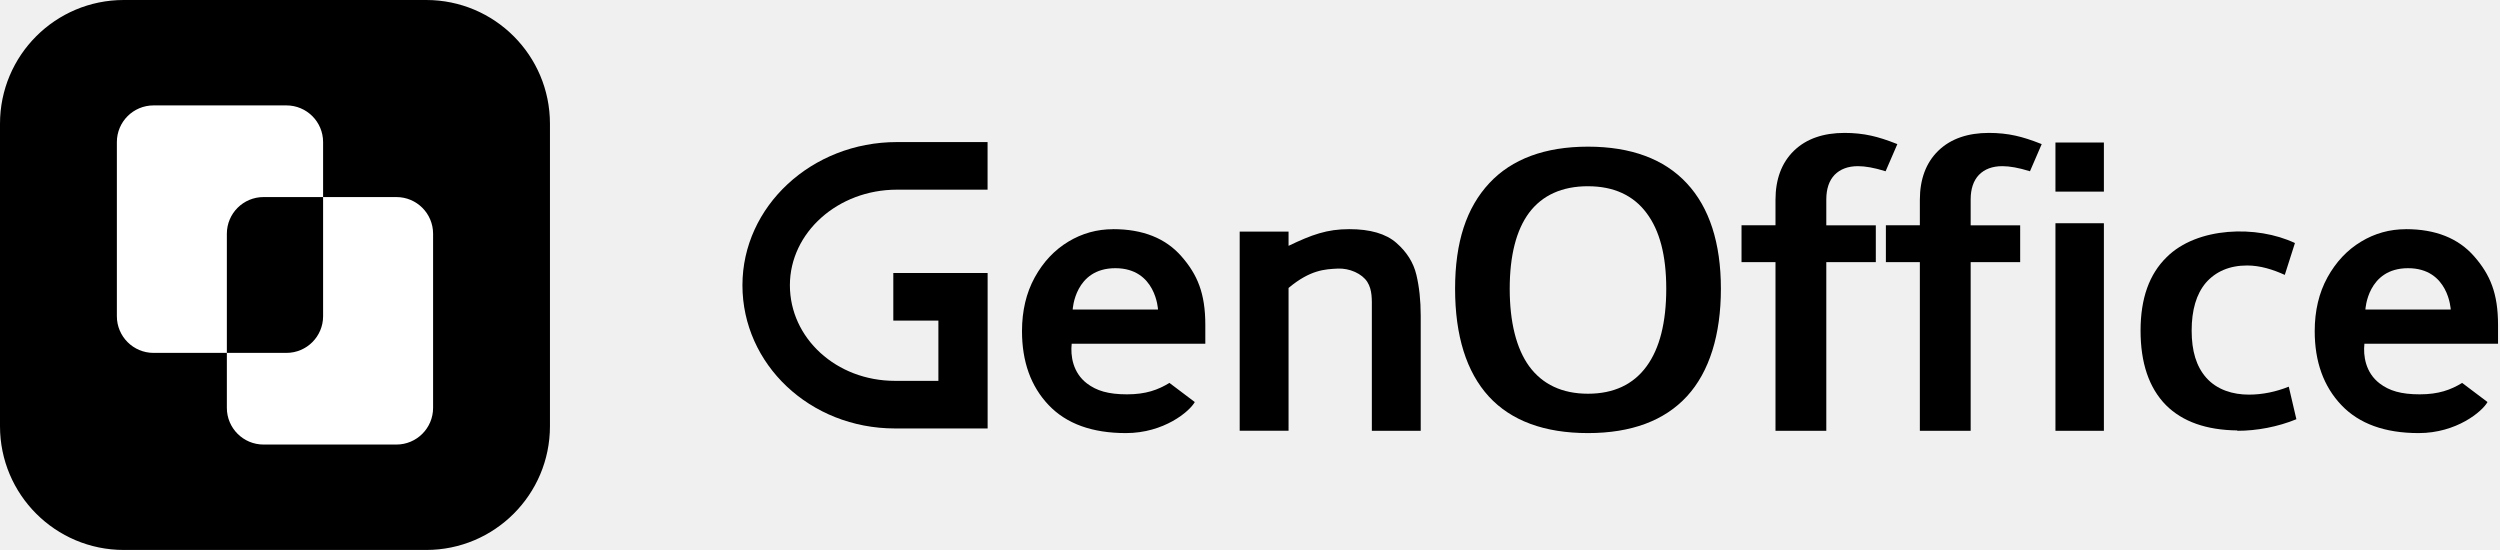
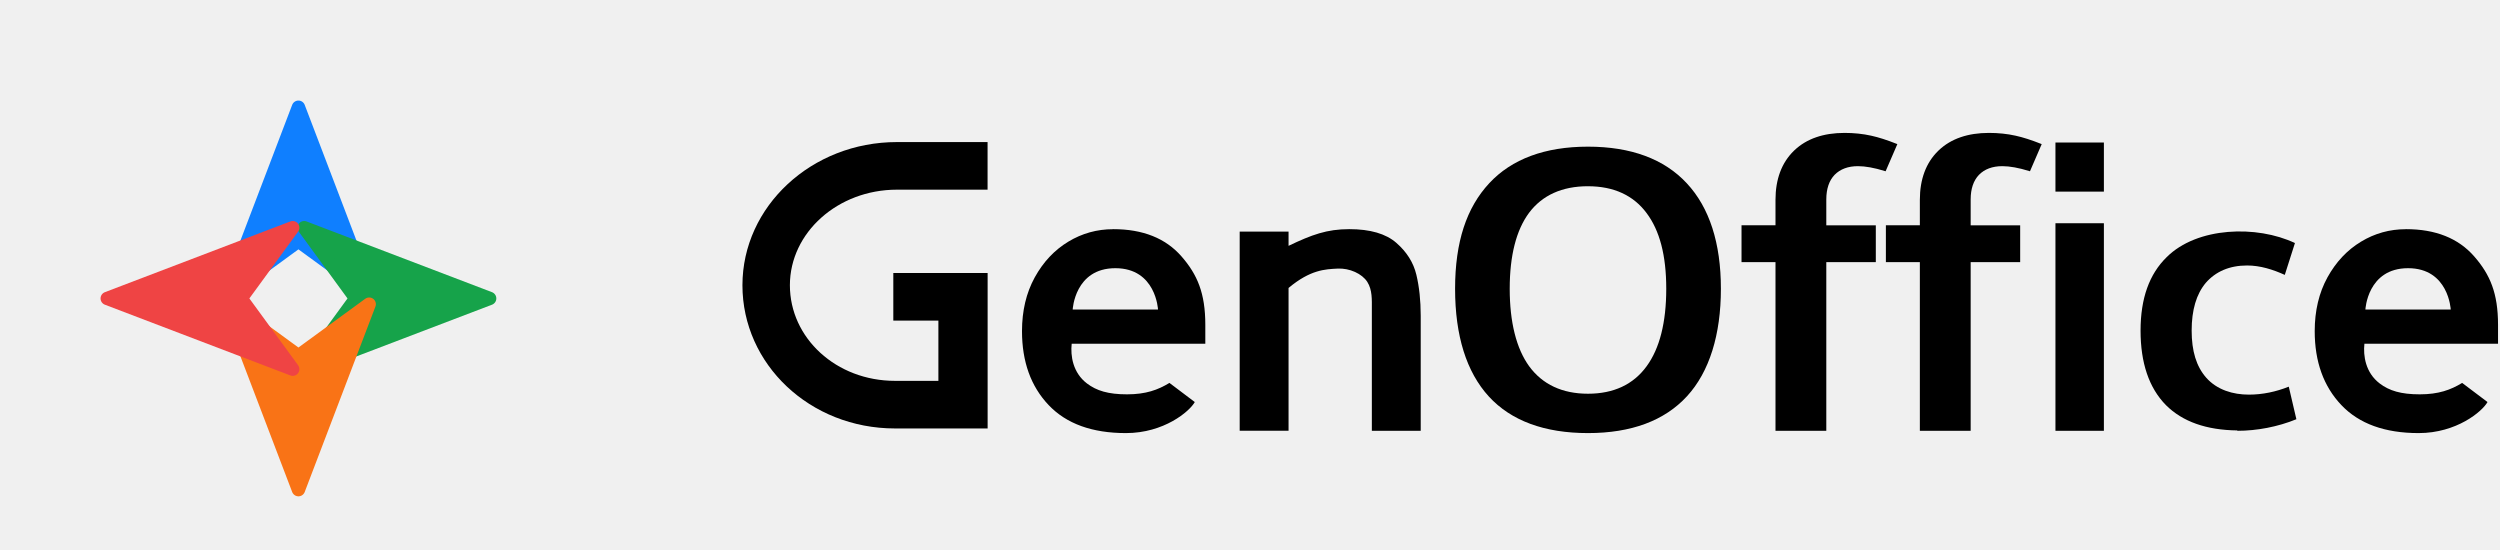
<svg xmlns="http://www.w3.org/2000/svg" width="1091" height="240" viewBox="0 0 1091 240" fill="none">
  <path d="M485.782 100C498.738 100 508.689 103.968 515.614 111.903C522.538 119.838 526 127.968 526 141.757V149.996H467.688C467.121 155.243 468.145 162.614 474.351 167.341C478.553 170.528 483.648 172.089 491.836 172.089C500.023 172.089 505.336 170.159 510.344 167.102L521.406 175.449C519.141 179.547 507.949 189 491.357 189C476.615 189 465.358 184.924 457.628 176.772C449.876 168.62 446 157.866 446 144.511C446 135.622 447.851 127.795 451.574 121.03C455.298 114.288 460.175 109.106 466.207 105.464C472.239 101.821 478.749 100.022 485.761 100.022L485.782 100ZM468.145 135.08H505.358C505.358 135.08 504.487 117.041 486.74 117.041C468.994 117.041 468.123 135.08 468.123 135.08H468.145Z" fill="black" />
  <path d="M1049.92 100C1062.88 100 1072.83 103.968 1079.75 111.903C1086.68 119.838 1090.14 127.968 1090.14 141.757V149.996H1031.83C1031.26 155.243 1032.29 162.614 1038.49 167.341C1042.69 170.528 1047.79 172.089 1055.98 172.089C1064.16 172.089 1069.48 170.159 1074.48 167.102L1085.55 175.449C1083.28 179.547 1072.09 189 1055.5 189C1040.76 189 1029.5 184.924 1021.77 176.772C1014.02 168.62 1010.14 157.866 1010.14 144.511C1010.14 135.622 1011.99 127.795 1015.71 121.03C1019.44 114.288 1024.32 109.106 1030.35 105.464C1036.38 101.821 1042.89 100.022 1049.9 100.022L1049.92 100ZM1032.29 135.08H1069.5C1069.5 135.08 1068.63 117.041 1050.88 117.041C1033.13 117.041 1032.26 135.08 1032.26 135.08H1032.29Z" fill="black" />
  <path d="M562.325 107.283C572.495 102.413 579.078 100 588.811 100C597.932 100 604.777 101.982 609.349 105.969C613.92 109.955 616.829 114.588 618.097 119.889C619.366 125.19 620 131.159 620 137.796V188H598.675V135.146C598.675 130.728 598.916 126.548 596.685 123.014C594.432 119.48 588.986 116.937 583.671 117.217C578.357 117.497 571.861 117.67 562.325 125.664V187.978H541L541 101.077H562.325V107.262V107.283Z" fill="black" />
  <path d="M430.978 186.978H390.597C353.433 186.978 324 158.943 324 124.489C324 90.036 354.232 62 391.396 62H430.978V82.772H391.396C365.655 82.772 344.709 101.484 344.709 124.489C344.709 147.494 364.856 166.206 390.619 166.206H409.514V139.905H389.841V119.134H431V187L430.978 186.978Z" fill="black" />
  <path d="M918.137 97.422V188H897V97.422H918.137ZM918.137 62.195V83.621H897V62.195H918.137Z" fill="black" />
  <path d="M692.997 189C674.018 189 659.458 183.63 649.73 173.033C639.955 162.341 635 146.522 635 126.024C635 105.527 640.008 90.617 649.895 79.973C659.741 69.375 674.241 64 692.997 64C711.753 64 726.259 69.375 736.105 79.973C745.986 90.558 751 106.053 751 126.024C751 145.996 746.015 162.253 736.182 172.944C726.395 183.595 711.864 189 692.997 189ZM692.997 81.272C681.698 81.272 673.041 85.183 667.262 92.891C661.671 100.435 658.84 111.582 658.84 126.03C658.84 140.479 661.695 152.075 667.327 159.837C673.165 167.794 681.804 171.822 692.997 171.822C704.19 171.822 712.812 167.788 718.585 159.837C724.27 152.081 727.154 140.704 727.154 126.03C727.154 111.357 724.264 100.571 718.568 92.98C712.794 85.218 704.196 81.278 692.997 81.278V81.272Z" fill="black" />
  <path d="M1001.51 106.07L997.08 119.962C991.862 117.594 986.327 115.858 980.634 115.858C972.885 115.858 966.875 118.541 962.606 123.435C958.494 128.329 956.438 135.274 956.438 144.273C956.438 153.271 958.494 159.901 962.764 164.794C967.508 170.162 974.466 172.214 981.424 172.214C987.434 172.214 993.285 170.951 998.82 168.741L1002.14 182.948C994.076 186.264 984.903 188 976.364 188V187.842C962.922 187.684 952.485 184.053 945.21 176.792C937.778 169.215 934.141 158.322 934.141 144.273C934.141 130.223 937.936 119.646 945.527 112.227C958.81 98.966 984.903 98.177 1001.51 106.07Z" fill="black" />
  <path d="M867.962 58C872.071 58 875.985 58.407 879.603 59.218C882.828 59.925 886.522 61.108 890.591 62.732L891 62.895L885.876 74.746L885.508 74.632C880.946 73.22 877.017 72.514 873.822 72.514C869.48 72.514 866.056 73.807 863.61 76.311C861.228 78.807 859.998 82.403 859.998 87.051V98.328H881.604V114.393H859.998V188H837.825V114.382H823V98.317H837.825V87.205C837.825 78.239 840.501 71.03 845.827 65.832L846.079 65.59C851.398 60.536 858.776 58 867.962 58Z" fill="black" />
  <path d="M804.962 58C809.071 58 812.985 58.407 816.603 59.218C819.828 59.925 823.522 61.108 827.591 62.732L828 62.895L822.876 74.746L822.508 74.632C817.946 73.22 814.017 72.514 810.822 72.514C806.48 72.514 803.056 73.807 800.61 76.311C798.228 78.807 796.998 82.403 796.998 87.051V98.328H818.604V114.393H796.998V188H774.825V114.382H760V98.317H774.825V87.205C774.825 78.239 777.501 71.03 782.827 65.832L783.079 65.59C788.398 60.536 795.776 58 804.962 58Z" fill="black" />
-   <g clip-path="url(#clip0_563_675)">
-     <rect width="240" height="240" rx="54" fill="black" />
-     <rect x="51" y="46" width="90" height="108" rx="16" fill="white" />
-     <rect x="99" y="86" width="90" height="108" rx="16" fill="white" />
-     <path d="M99 102C99 93.163 106.163 86 115 86H141V138C141 146.837 133.837 154 125 154H99V102Z" fill="black" />
+   <g transform="scale(0.234375)">
+     <g transform="translate(100 100) scale(0.89)" stroke-linejoin="round" stroke-width="28" stroke-linecap="round">
+       <polygon points="512,112 660,500 512,392 364,500" fill="#0f7fff" stroke="#0f7fff" />
+       <polygon points="512,112 660,500 512,392 364,500" fill="#16a34a" stroke="#16a34a" transform="rotate(90 512 512)" />
+       <polygon points="512,112 660,500 512,392 364,500" fill="#f97316" stroke="#f97316" transform="rotate(180 512 512)" />
+       <polygon points="512,112 660,500 512,392 364,500" fill="#ef4444" stroke="#ef4444" transform="rotate(270 512 512)" />
+     </g>
  </g>
-   <defs>
-     <clipPath id="clip0_563_675">
-       <rect width="240" height="240" fill="white" />
-     </clipPath>
-   </defs>
</svg>
